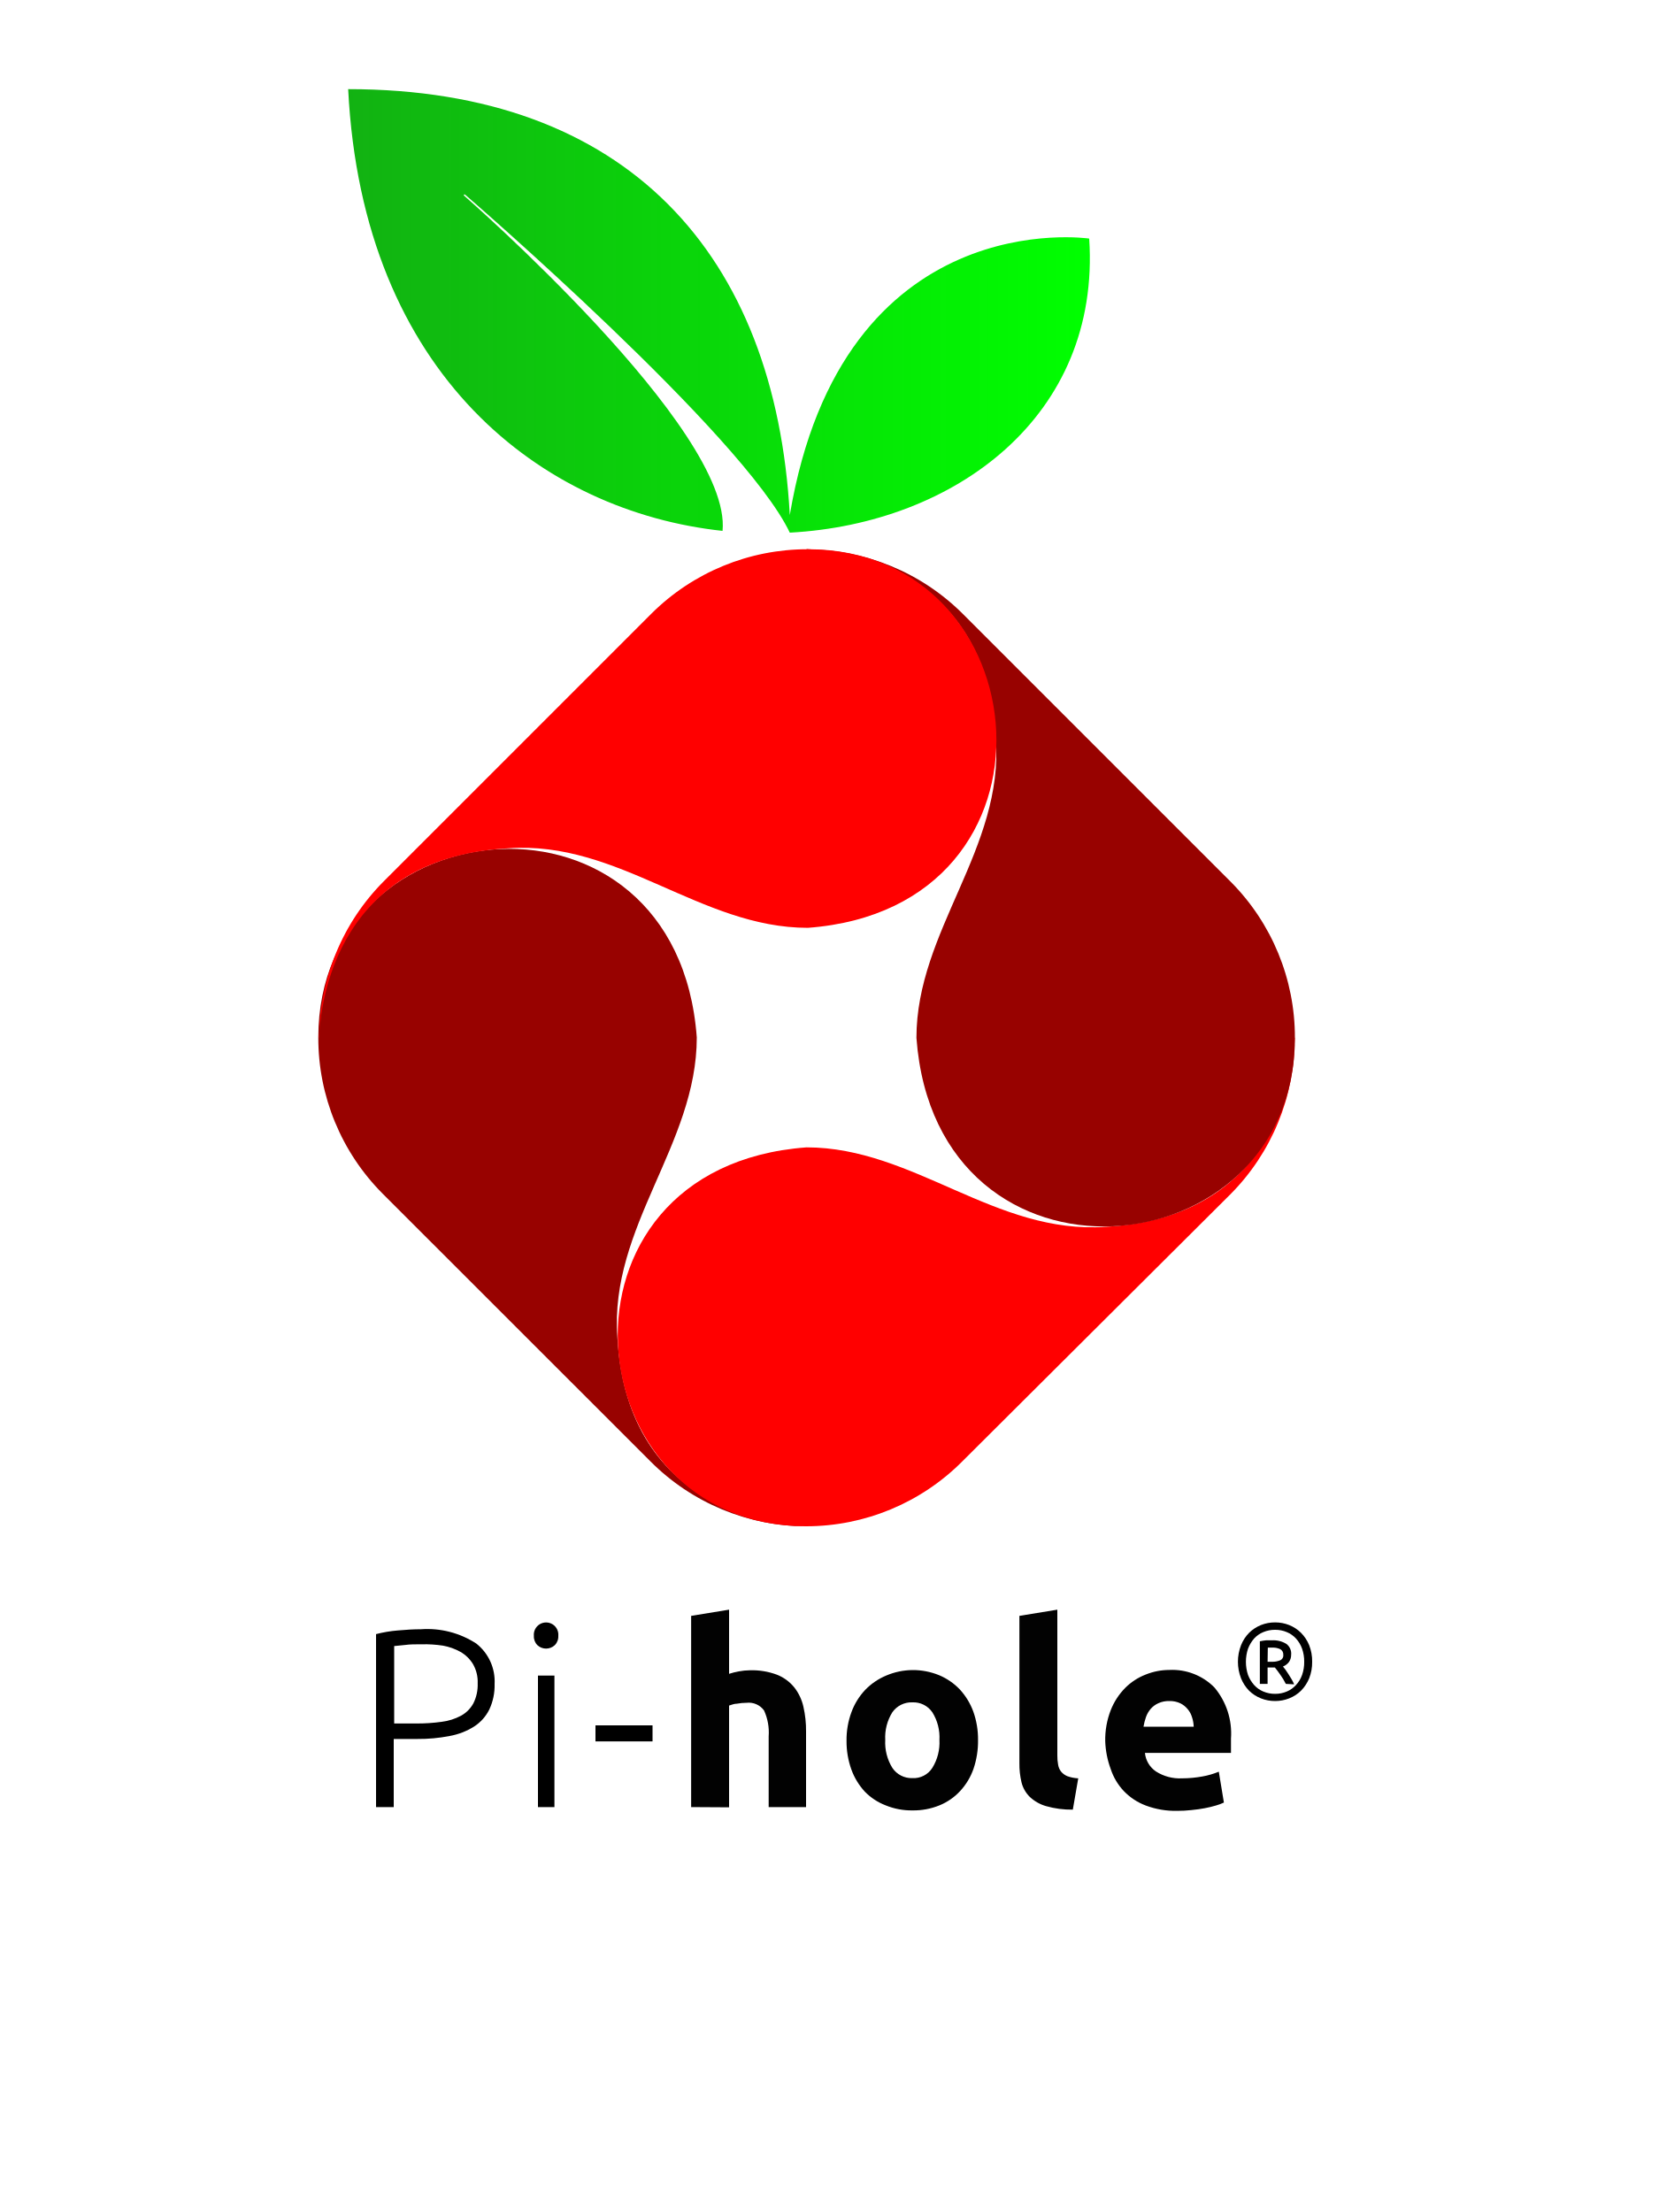
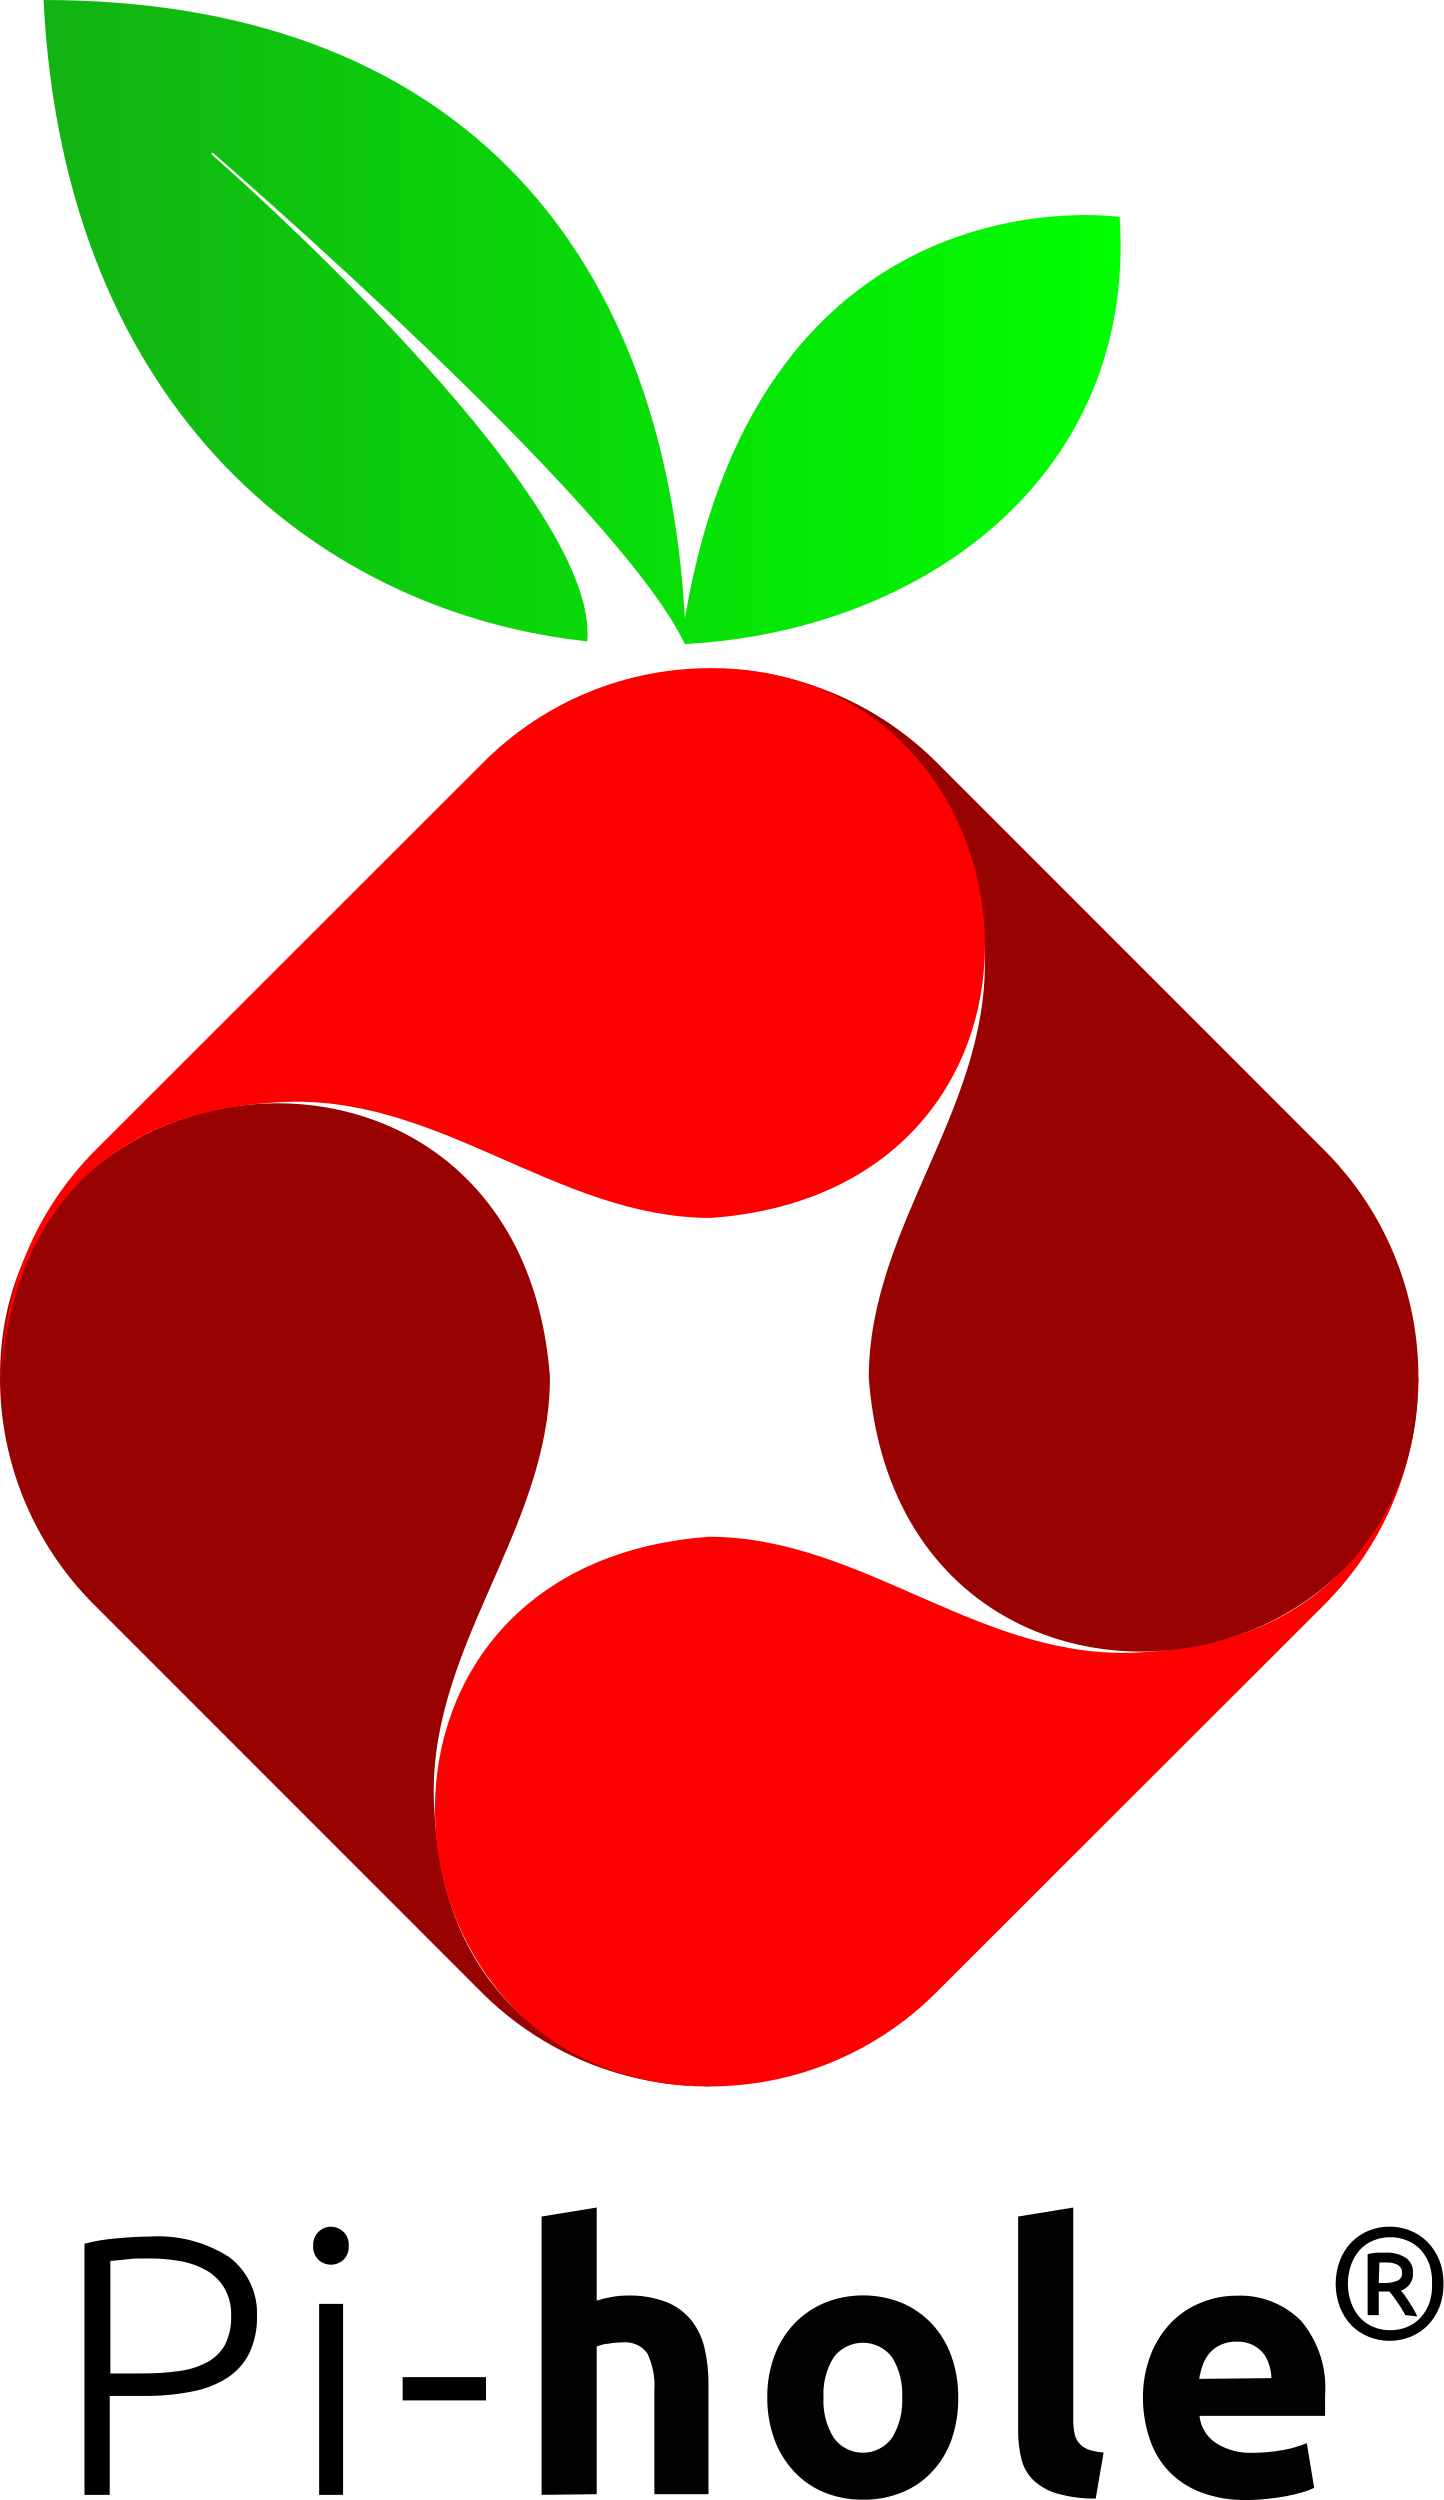
- <svg xmlns="http://www.w3.org/2000/svg" viewBox="0 0 150 200" focusable="false">
+ <svg xmlns="http://www.w3.org/2000/svg" viewBox="0 0 89.87 155.65">
  <defs>
-     <linearGradient id="New_Gradient_Swatch_1" x1="31.48" x2="98.54" y1="28.11" y2="28.11" gradientUnits="userSpaceOnUse">
+     <linearGradient id="New_Gradient_Swatch_1" x1="2.71" x2="69.77" y1="20.04" y2="20.04" gradientUnits="userSpaceOnUse">
      <stop offset="0" stop-color="#12b212" />
      <stop offset="1" stop-color="#0f0" />
    </linearGradient>
    <style>.cls-3{fill:#980200}.cls-4{fill:red}</style>
  </defs>
-   <path d="M38.06 147.31a8.12 8.12 0 015 1.29 4.36 4.36 0 011.66 3.66 5.12 5.12 0 01-.48 2.31 3.87 3.87 0 01-1.38 1.54 6.17 6.17 0 01-2.2.85 14.47 14.47 0 01-2.93.27H35.6v6.16H34v-15.64a11.58 11.58 0 011.95-.33c.77-.07 1.46-.11 2.11-.11zm.07 1.36c-.59 0-1.08 0-1.49.06l-1 .1v7h2a15.81 15.81 0 002.29-.15 5 5 0 001.75-.55 2.81 2.81 0 001.12-1.12 3.73 3.73 0 00.39-1.81 3.22 3.22 0 00-.43-1.75 3.16 3.16 0 00-1.12-1.09 5.07 5.07 0 00-1.6-.57 11.14 11.14 0 00-1.91-.12zm12.35-.76a1.11 1.11 0 01-.32.84 1.15 1.15 0 01-1.57 0 1.11 1.11 0 01-.32-.84 1.11 1.11 0 112.21 0zm-.35 15.48h-1.49V151.5h1.49zm3.71-7.39H59v1.45h-5.16z" />
-   <path fill="#020202" d="M62.49 163.39V146.1l3.43-.56v5.8a6.59 6.59 0 01.88-.22 5.48 5.48 0 011-.1 6.44 6.44 0 012.45.4 3.82 3.82 0 011.56 1.14 4.37 4.37 0 01.83 1.75 9.71 9.71 0 01.24 2.25v6.83H69.5V157a4.78 4.78 0 00-.42-2.35 1.71 1.71 0 00-1.58-.69 4.74 4.74 0 00-.86.08c-.27 0-.51.11-.72.17v9.2zm25.94-6.07a7.77 7.77 0 01-.41 2.61 5.74 5.74 0 01-1.2 2 5.25 5.25 0 01-1.87 1.3 6.22 6.22 0 01-2.45.46 6.16 6.16 0 01-2.43-.46A5.25 5.25 0 0178.2 162a5.93 5.93 0 01-1.22-2 7.52 7.52 0 01-.44-2.61 7.2 7.2 0 01.45-2.6 5.89 5.89 0 011.24-2 5.67 5.67 0 011.89-1.29 6.19 6.19 0 012.38-.5 6.26 6.26 0 012.4.46 5.53 5.53 0 011.88 1.29 6 6 0 011.22 2 7.43 7.43 0 01.43 2.57zm-3.49 0a4.27 4.27 0 00-.64-2.5 2.07 2.07 0 00-1.8-.9 2.11 2.11 0 00-1.82.9 4.27 4.27 0 00-.64 2.5 4.35 4.35 0 00.64 2.52 2.09 2.09 0 001.82.93 2 2 0 001.8-.93 4.35 4.35 0 00.64-2.52zm12.06 6.3a8.36 8.36 0 01-2.43-.32 3.6 3.6 0 01-1.47-.84 2.8 2.8 0 01-.74-1.31 7.08 7.08 0 01-.19-1.74V146.1l3.43-.56v13.18a4.15 4.15 0 00.07.83 1.34 1.34 0 00.26.62 1.45 1.45 0 00.56.42 3.37 3.37 0 001 .2zm2.93-6.19a7.34 7.34 0 01.5-2.81 6 6 0 011.3-2 5.3 5.3 0 011.85-1.21 5.72 5.72 0 012.15-.42 5.35 5.35 0 014.07 1.58 6.46 6.46 0 011.5 4.63v1.29h-7.78a2.3 2.3 0 001 1.68 4 4 0 002.35.62 10.35 10.35 0 001.85-.17 7.19 7.19 0 001.48-.43l.46 2.79a4.8 4.8 0 01-.73.27 10.53 10.53 0 01-1 .24c-.37.07-.78.13-1.21.17a11 11 0 01-1.28.07 7.64 7.64 0 01-2.84-.48 5.38 5.38 0 01-2-1.32 5.32 5.32 0 01-1.18-2 8 8 0 01-.49-2.5zm8-1.31a3.1 3.1 0 00-.15-.85 2 2 0 00-.39-.73 2 2 0 00-.66-.53 2.19 2.19 0 00-1-.21 2.25 2.25 0 00-1 .2 2 2 0 00-.69.51 2.33 2.33 0 00-.43.75 5.43 5.43 0 00-.22.86z" />
-   <path d="M118.64 150.25a3.93 3.93 0 01-.27 1.5 3.53 3.53 0 01-.74 1.12 3.18 3.18 0 01-1.07.69 3.41 3.41 0 01-1.27.24 3.46 3.46 0 01-1.28-.24 3.28 3.28 0 01-1.07-.69 3.5 3.5 0 01-.73-1.12 4.13 4.13 0 010-3 3.4 3.4 0 01.73-1.12 3.31 3.31 0 011.07-.7 3.46 3.46 0 011.28-.24 3.41 3.41 0 011.27.24 3.2 3.2 0 011.07.7 3.42 3.42 0 01.74 1.12 3.92 3.92 0 01.27 1.5zm-.72 0a3.44 3.44 0 00-.19-1.18 2.75 2.75 0 00-.55-.92 2.31 2.31 0 00-.83-.58 2.64 2.64 0 00-1.06-.21 2.69 2.69 0 00-1.07.21 2.31 2.31 0 00-.83.58 3.12 3.12 0 00-.55.92 3.79 3.79 0 000 2.37 3 3 0 00.55.91 2.33 2.33 0 00.83.59 2.69 2.69 0 001.07.21 2.64 2.64 0 001.06-.21 2.33 2.33 0 00.83-.59 2.61 2.61 0 00.55-.91 3.46 3.46 0 00.19-1.19zm-1.66 2a5.87 5.87 0 00-.51-.84 8.11 8.11 0 00-.48-.64h-.66v1.48h-.7v-3.85a5 5 0 01.56-.09h.54a2.23 2.23 0 011.29.32 1.09 1.09 0 01.44 1 1.12 1.12 0 01-.19.63 1.25 1.25 0 01-.55.42l.23.29.26.39.28.45q.14.24.24.48zm-1.65-2h.39a1.78 1.78 0 00.74-.13.48.48 0 00.29-.5.53.53 0 00-.28-.51 1.51 1.51 0 00-.67-.14h-.45z" />
-   <path fill="url(#New_Gradient_Swatch_1)" d="M65.33 48C49.11 46.26 32.78 34 31.48 8.06c25.17 0 38.63 14.9 39.93 38.51 4.76-28.32 27.07-25 27.07-25 1.06 16.05-12.12 25.78-27.07 26.59-4.2-8.85-29.36-30.56-29.36-30.56a.06.06 0 00-.1.08S66.22 38.83 65.33 48" />
-   <path d="M72.93 138c-1.57-.1-16.22-.65-17.11-17.11C55.1 110.91 63 103.5 63 93.8c-1.79-24.21-34.22-21.21-34.22 0a19.94 19.94 0 005.83 14.14l24.19 24.18A19.93 19.93 0 0072.93 138" class="cls-3" />
-   <path d="M117.09 93.81c-.09 1.57-.65 16.19-17.09 17.11-10 .73-17.37-7.18-27.08-7.18C48.69 105.53 51.69 138 72.9 138a19.93 19.93 0 0014.1-5.86L111.23 108a19.94 19.94 0 005.83-14.15" class="cls-4" />
-   <path d="M72.93 49.65c1.57.1 16.22.65 17.11 17.11.73 10-7.18 17.38-7.18 27.08 1.79 24.21 34.22 21.21 34.22 0a19.94 19.94 0 00-5.83-14.14L87.07 55.52a19.93 19.93 0 00-14.14-5.84" class="cls-3" />
-   <path d="M28.85 93.81c.09-1.57.65-16.22 17.11-17.11 10-.72 17.37 7.19 27.08 7.19 24.21-1.8 21.21-34.23 0-34.23a20 20 0 00-14.14 5.82L34.71 79.67a19.94 19.94 0 00-5.83 14.14" class="cls-4" />
+   <path d="M9.29 139.25a8.17 8.17 0 015 1.29A4.38 4.38 0 0116 144.2a5.12 5.12 0 01-.48 2.31 3.87 3.87 0 01-1.38 1.54 6.17 6.17 0 01-2.2.85 14.4 14.4 0 01-2.93.27H6.83v6.16H5.26v-15.64a11.76 11.76 0 012-.33c.74-.07 1.39-.11 2.03-.11zm.07 1.36c-.59 0-1.08 0-1.49.06l-1 .1v7h2a15.76 15.76 0 002.28-.15 5 5 0 001.75-.55A2.75 2.75 0 0014 146a3.73 3.73 0 00.39-1.81 3.22 3.22 0 00-.43-1.75 3.08 3.08 0 00-1.12-1.09 5 5 0 00-1.6-.57 11.14 11.14 0 00-1.88-.17zm12.35-.76a1.12 1.12 0 01-.32.84 1.15 1.15 0 01-1.57 0 1.12 1.12 0 01-.32-.84 1.11 1.11 0 112.21 0zm-.35 15.48h-1.49v-11.89h1.49zm3.71-7.33h5.19v1.45h-5.19z" />
+   <path fill="#020202" d="M33.72 155.33V138l3.43-.56v5.8a6.59 6.59 0 01.88-.22 5.48 5.48 0 011-.1 6.44 6.44 0 012.45.4 3.82 3.82 0 011.56 1.14 4.37 4.37 0 01.83 1.75 9.71 9.71 0 01.24 2.25v6.83h-3.37v-6.42a4.74 4.74 0 00-.43-2.34 1.7 1.7 0 00-1.58-.69 4.74 4.74 0 00-.86.08c-.27 0-.51.11-.72.17v9.2zm25.94-6.07a7.77 7.77 0 01-.41 2.61 5.6 5.6 0 01-1.2 2 5.25 5.25 0 01-1.87 1.3 6.22 6.22 0 01-2.45.46 6.16 6.16 0 01-2.43-.46 5.34 5.34 0 01-1.87-1.3 5.93 5.93 0 01-1.22-2 7.52 7.52 0 01-.44-2.61 7.2 7.2 0 01.45-2.6 5.89 5.89 0 011.24-2 5.67 5.67 0 011.89-1.29 6.44 6.44 0 014.78 0 5.53 5.53 0 011.87 1.29 5.84 5.84 0 011.22 2 7.43 7.43 0 01.44 2.6zm-3.49 0a4.34 4.34 0 00-.63-2.5 2.28 2.28 0 00-3.63 0 4.27 4.27 0 00-.64 2.5 4.35 4.35 0 00.64 2.52 2.24 2.24 0 003.63 0 4.43 4.43 0 00.63-2.52zm12.05 6.3a8.41 8.41 0 01-2.43-.32 3.6 3.6 0 01-1.47-.84 2.79 2.79 0 01-.73-1.31 7.05 7.05 0 01-.2-1.74V138l3.43-.56v13.18a4.15 4.15 0 00.07.83 1.34 1.34 0 00.26.62 1.45 1.45 0 00.56.42 3.37 3.37 0 001 .2zm2.94-6.19a7.34 7.34 0 01.5-2.81 6 6 0 011.3-2 5.3 5.3 0 011.85-1.21 5.72 5.72 0 012.15-.42 5.35 5.35 0 014.04 1.56 6.46 6.46 0 011.5 4.63v1.29h-7.82a2.32 2.32 0 001 1.68 4 4 0 002.35.62 10.35 10.35 0 001.85-.17 7.19 7.19 0 001.48-.43l.46 2.78a3.86 3.86 0 01-.73.28 10.53 10.53 0 01-1 .24c-.37.07-.77.13-1.2.17a11.15 11.15 0 01-1.29.07 7.64 7.64 0 01-2.84-.48 5.46 5.46 0 01-2-1.32 5.32 5.32 0 01-1.18-2 8 8 0 01-.42-2.48zm8-1.31a3.1 3.1 0 00-.15-.85 2 2 0 00-.39-.73A2 2 0 0078 146a2.17 2.17 0 00-1-.21 2.27 2.27 0 00-1 .2 2 2 0 00-.69.51 2.33 2.33 0 00-.43.75 5.17 5.17 0 00-.22.86z" />
+   <path d="M89.87 142.19a3.93 3.93 0 01-.27 1.5 3.53 3.53 0 01-.74 1.12 3.18 3.18 0 01-1.07.69 3.41 3.41 0 01-1.27.24 3.46 3.46 0 01-1.28-.24 3.28 3.28 0 01-1.07-.69 3.5 3.5 0 01-.73-1.12 4.13 4.13 0 010-3 3.4 3.4 0 01.73-1.12 3.31 3.31 0 011.07-.7 3.46 3.46 0 011.28-.24 3.41 3.41 0 011.27.24 3.2 3.2 0 011.07.7 3.42 3.42 0 01.74 1.12 3.92 3.92 0 01.27 1.5zm-.71 0A3.44 3.44 0 0089 141a2.9 2.9 0 00-.54-.92 2.35 2.35 0 00-.84-.58 2.64 2.64 0 00-1.06-.21 2.69 2.69 0 00-1.07.21 2.31 2.31 0 00-.83.58 2.9 2.9 0 00-.54.92 3.44 3.44 0 00-.2 1.18 3.4 3.4 0 00.2 1.18 2.7 2.7 0 00.54.92 2.33 2.33 0 00.83.59 2.69 2.69 0 001.07.21 2.64 2.64 0 001.06-.21 2.37 2.37 0 00.84-.59 2.7 2.7 0 00.54-.92 3.4 3.4 0 00.16-1.17zm-1.67 1.95a6.36 6.36 0 00-.51-.83 6.21 6.21 0 00-.48-.64h-.66v1.47h-.69v-3.8a4.51 4.51 0 01.55-.09h.54a2.21 2.21 0 011.29.32 1.08 1.08 0 01.44 1 1 1 0 01-.19.63 1.25 1.25 0 01-.55.42l.23.29.26.39c.1.15.19.3.28.45s.17.32.24.47zm-1.65-2h.37A2 2 0 0087 142a.48.48 0 00.29-.5.53.53 0 00-.29-.5 1.51 1.51 0 00-.67-.14h-.45z" />
+   <path fill="url(#New_Gradient_Swatch_1)" d="M36.56 39.93C20.34 38.2 4 25.94 2.71 0c25.17 0 38.63 14.9 39.93 38.51 4.76-28.32 27.07-25 27.07-25 1.06 16.05-12.12 25.78-27.07 26.59-4.2-8.85-29.36-30.56-29.36-30.56a.06.06 0 00-.1.08s24.27 21.15 23.38 30.31" />
+   <path d="M44.16 129.93c-1.57-.1-16.22-.65-17.11-17.11-.72-10 7.19-17.38 7.19-27.08C32.44 61.53 0 64.53 0 85.74a19.94 19.94 0 005.83 14.14L30 124.06a20 20 0 0014.14 5.84" class="cls-3" />
+   <path d="M88.32 85.75c-.09 1.57-.65 16.22-17.11 17.11-10 .73-17.37-7.18-27.08-7.18-24.21 1.79-21.21 34.22 0 34.22a19.92 19.92 0 0014.14-5.83L82.46 99.9a19.94 19.94 0 005.83-14.15" class="cls-4" />
+   <path d="M44.16 41.59c1.57.09 16.22.65 17.11 17.11.73 10-7.18 17.38-7.18 27.08 1.79 24.21 34.22 21.21 34.22 0a19.94 19.94 0 00-5.83-14.14L58.3 47.45a20 20 0 00-14.14-5.83" class="cls-3" />
+   <path d="M.08 85.75c.09-1.57.65-16.22 17.11-17.11 10-.72 17.37 7.19 27.08 7.19 24.21-1.8 21.21-34.23 0-34.23a19.92 19.92 0 00-14.14 5.83L5.94 71.61A19.94 19.94 0 00.11 85.75" class="cls-4" />
</svg>
